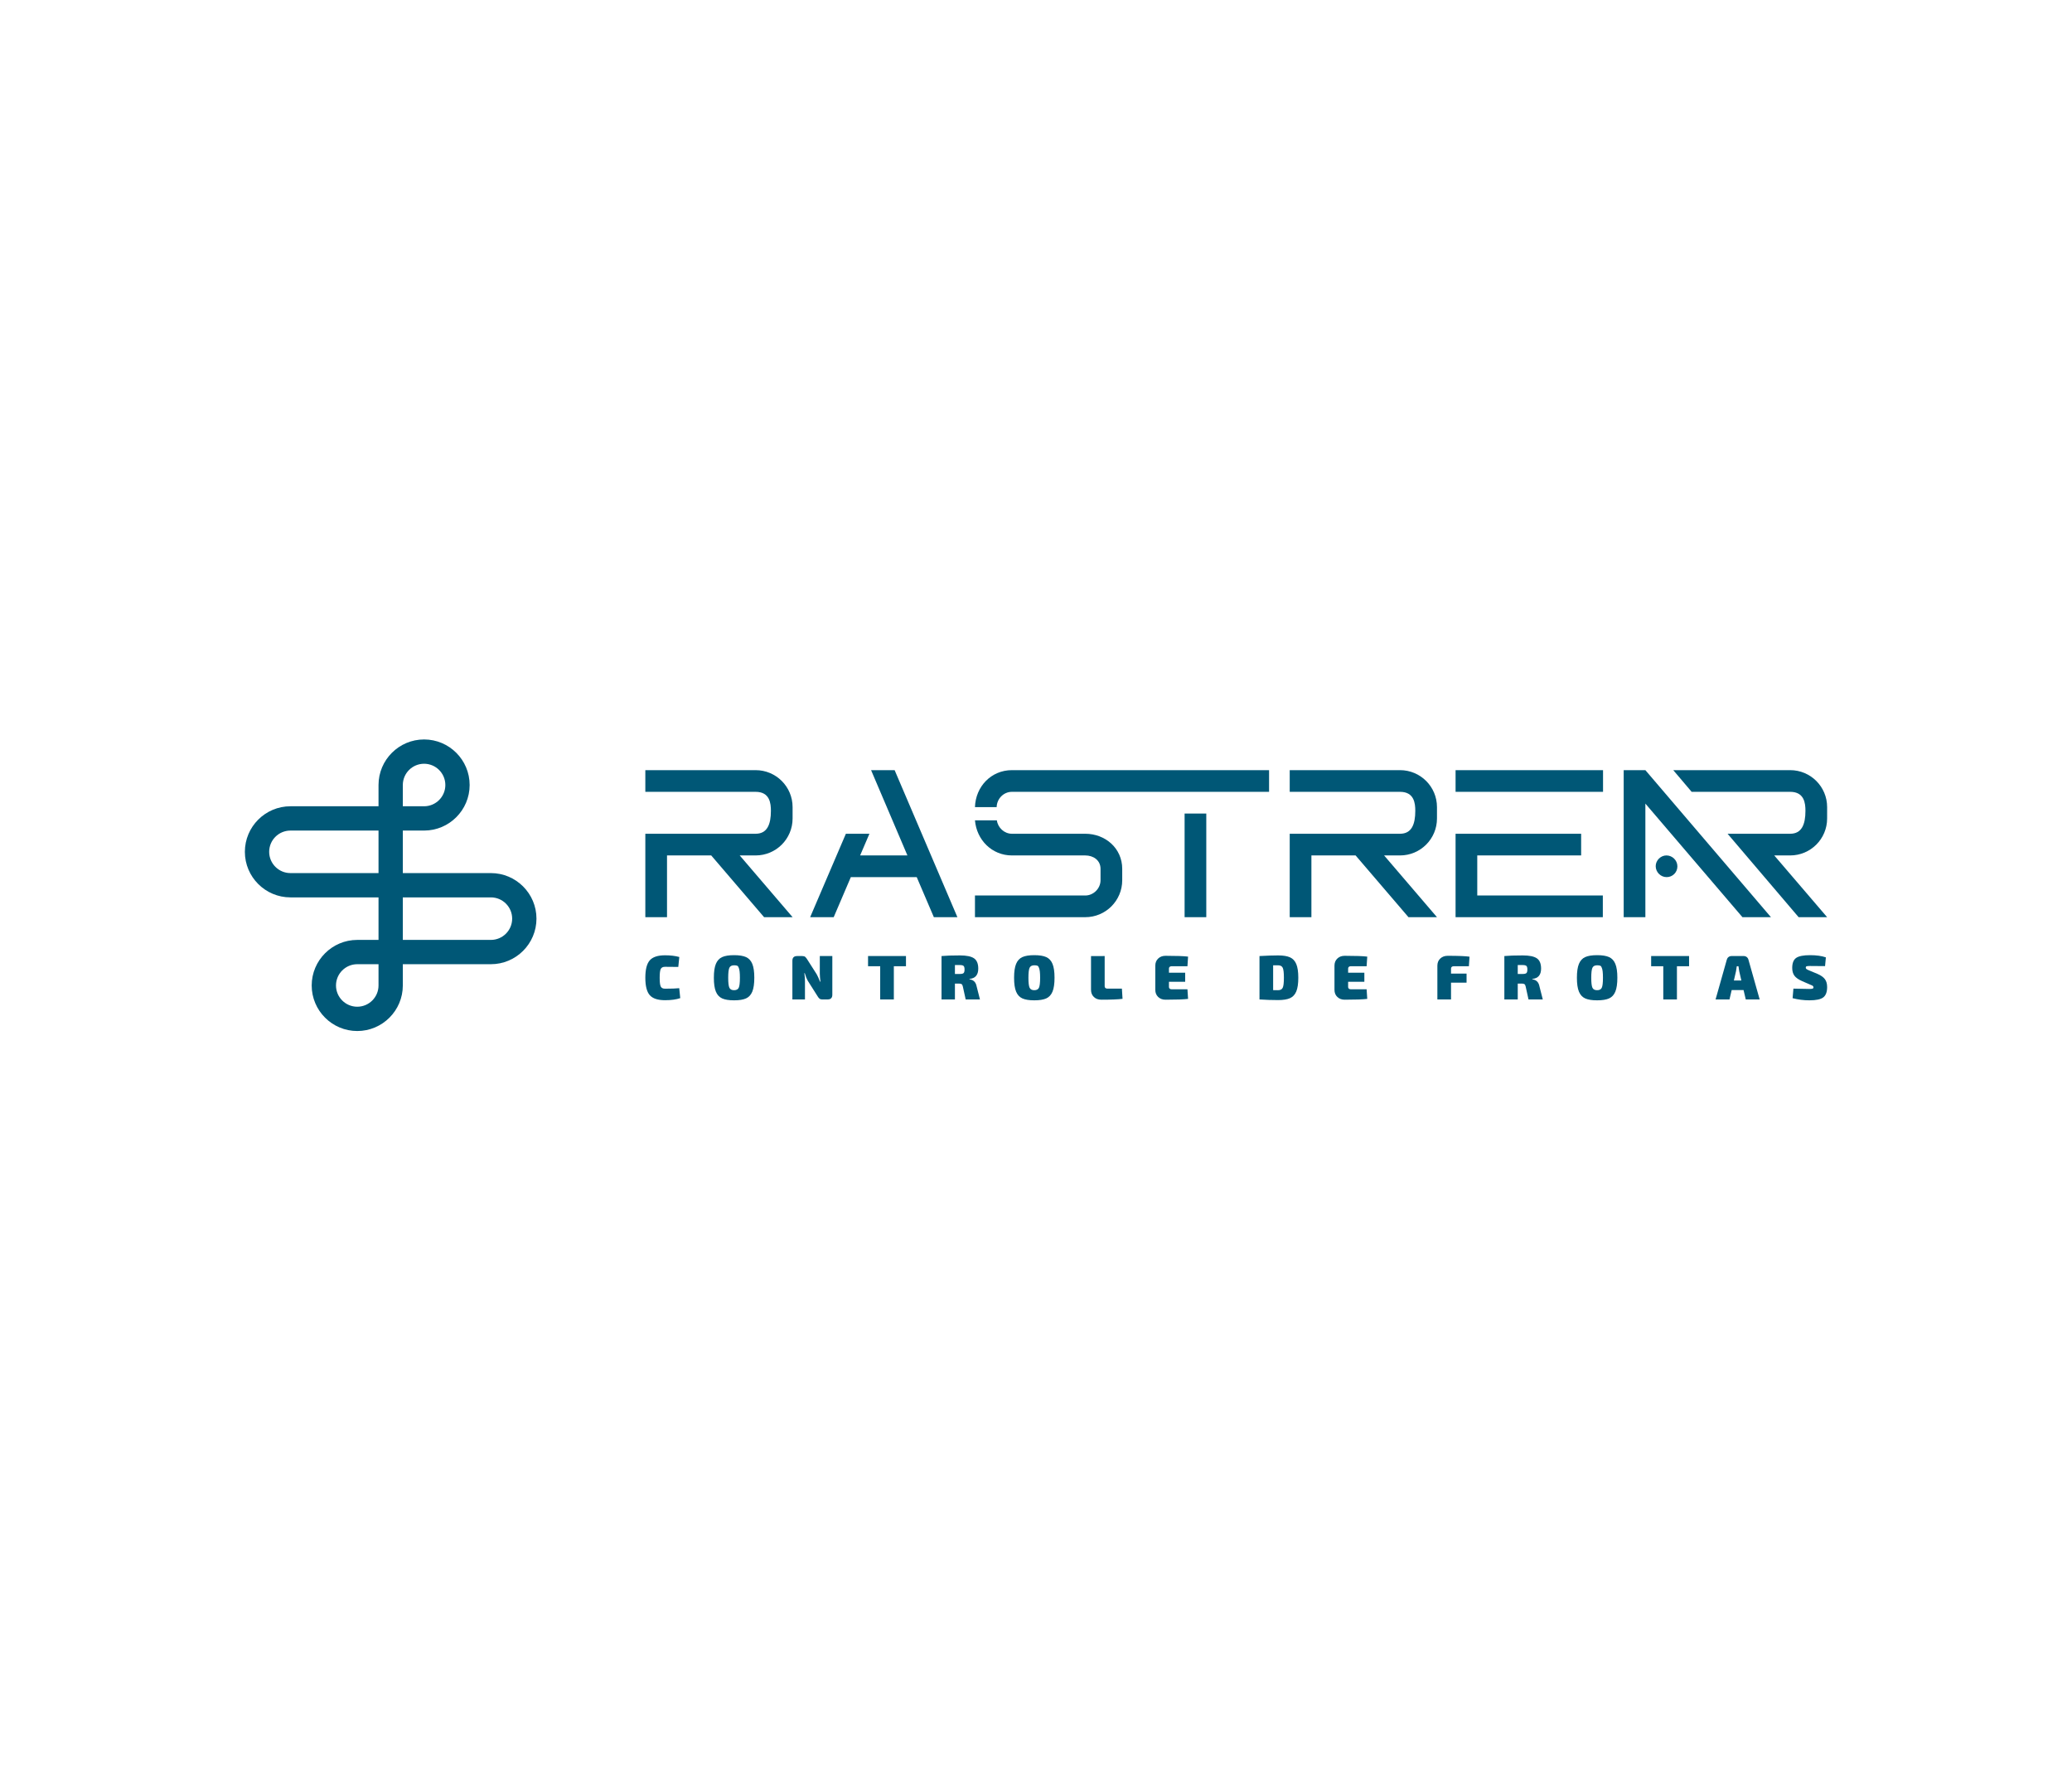
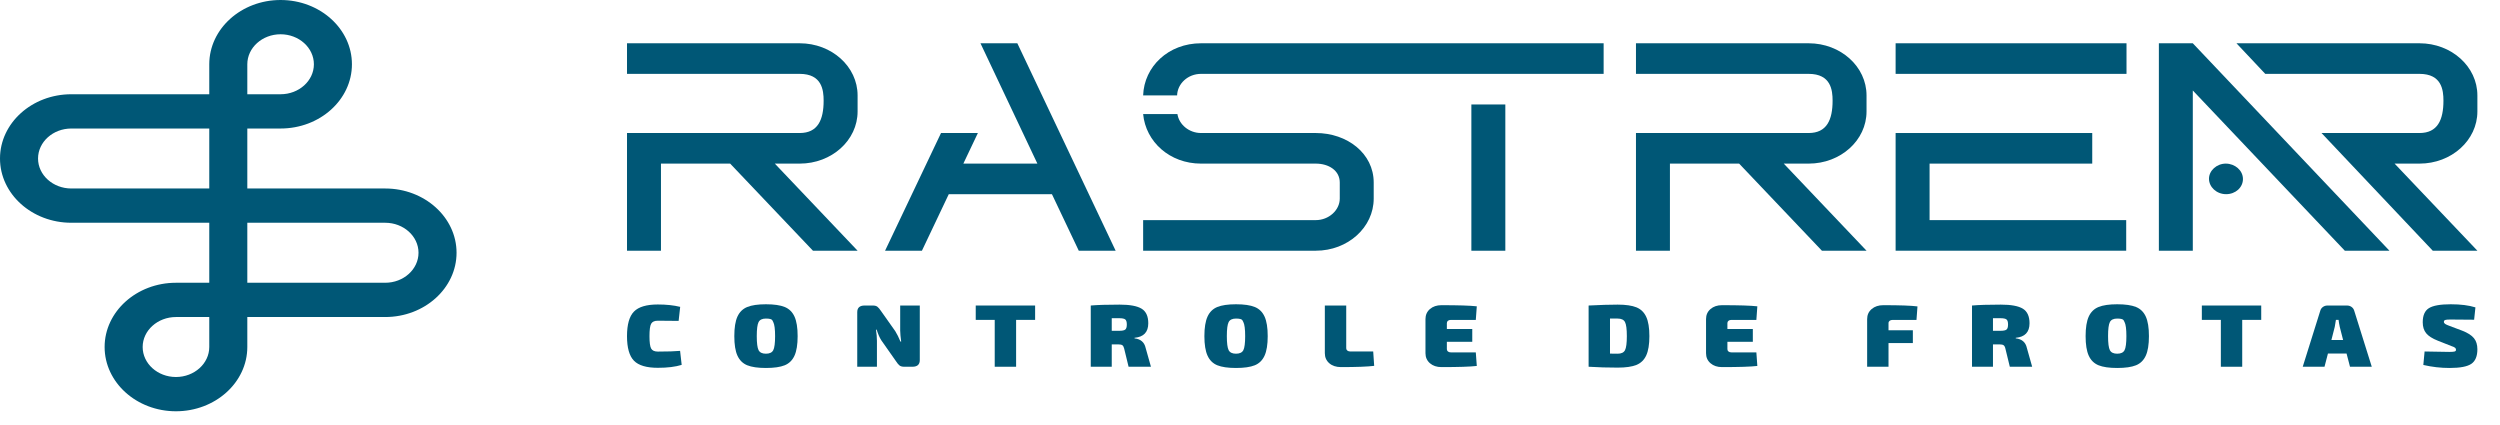
- <svg xmlns="http://www.w3.org/2000/svg" contrastcolor="005776" template="Contrast" presentation="2.5" layouttype="undefined" specialfontid="undefined" id1="807" id2="220" companyname="Rastrear" companytagline="Controle de Frotas" version="1.1" viewBox="0 0 550 470" class="svg-drawing">
-   <g fill="currentColor" fill-rule="none" stroke="none" stroke-width="1" stroke-linecap="butt" stroke-linejoin="miter" stroke-miterlimit="10" stroke-dasharray="" stroke-dashoffset="0" font-family="none" font-weight="none" font-size="none" text-anchor="none" style="mix-blend-mode: normal; fill: rgb(0, 87, 118);">
-     <g data-paper-data="{&quot;isGlobalGroup&quot;:true,&quot;bounds&quot;:{&quot;x&quot;:65.00000000000001,&quot;y&quot;:196.29927113231054,&quot;width&quot;:420,&quot;height&quot;:77.40145773537893}}" style="fill: rgb(0, 87, 118);">
-       <g data-paper-data="{&quot;isSecondaryText&quot;:true}" fill-rule="nonzero" style="fill: rgb(0, 87, 118);">
-         <path d="M180.3,262.331l0.267,2.638c-1.069,0.367 -2.415,0.551 -4.041,0.551c-1.915,0 -3.264,-0.445 -4.049,-1.336c-0.785,-0.89 -1.177,-2.432 -1.177,-4.625c0,-2.193 0.392,-3.735 1.177,-4.625c0.785,-0.89 2.134,-1.336 4.049,-1.336c1.436,0 2.699,0.15 3.79,0.451l-0.267,2.638c-1.558,-0.022 -2.733,-0.033 -3.523,-0.033c-0.568,0 -0.946,0.192 -1.135,0.576c-0.189,0.384 -0.284,1.16 -0.284,2.329c0,1.169 0.095,1.945 0.284,2.329c0.189,0.384 0.568,0.576 1.135,0.576c1.659,0 2.916,-0.045 3.773,-0.134z" data-paper-data="{&quot;glyphName&quot;:&quot;C&quot;,&quot;glyphIndex&quot;:0,&quot;firstGlyphOfWord&quot;:true,&quot;word&quot;:1}" style="fill: rgb(0, 87, 118);" />
-         <path d="M194.85,253.565c1.369,0 2.429,0.17 3.181,0.509c0.751,0.34 1.305,0.941 1.661,1.803c0.356,0.863 0.534,2.09 0.534,3.682c0,1.592 -0.178,2.819 -0.534,3.682c-0.356,0.863 -0.91,1.464 -1.661,1.803c-0.751,0.34 -1.812,0.509 -3.181,0.509c-1.358,0 -2.413,-0.17 -3.164,-0.509c-0.751,-0.34 -1.305,-0.941 -1.661,-1.803c-0.356,-0.863 -0.534,-2.09 -0.534,-3.682c0,-1.592 0.178,-2.819 0.534,-3.682c0.356,-0.863 0.91,-1.464 1.661,-1.803c0.751,-0.34 1.806,-0.509 3.164,-0.509zM196.094,256.913c0,0 -0.051,-0.11 -0.154,-0.33c-0.103,-0.22 -0.466,-0.33 -1.089,-0.33c-0.623,0 -1.038,0.22 -1.244,0.66c-0.206,0.44 -0.309,1.322 -0.309,2.646c0,1.325 0.103,2.207 0.309,2.646c0.206,0.44 0.621,0.66 1.244,0.66c0.623,0 1.038,-0.22 1.244,-0.66c0.206,-0.44 0.309,-1.322 0.309,-2.646c0,-1.325 -0.103,-2.207 -0.309,-2.646z" data-paper-data="{&quot;glyphName&quot;:&quot;O&quot;,&quot;glyphIndex&quot;:1,&quot;word&quot;:1}" style="fill: rgb(0, 87, 118);" />
-         <path d="M220.936,253.799v10.269c0,0.835 -0.417,1.252 -1.252,1.252h-1.386c-0.345,0 -0.609,-0.078 -0.793,-0.234c-0.184,-0.156 -0.387,-0.429 -0.609,-0.818l-2.505,-3.957c-0.278,-0.501 -0.534,-1.158 -0.768,-1.97h-0.117c0.111,0.779 0.167,1.48 0.167,2.104v4.875h-3.339v-10.269c0,-0.835 0.417,-1.252 1.252,-1.252h1.386c0.345,0 0.607,0.078 0.785,0.234c0.178,0.156 0.384,0.429 0.618,0.818l2.404,3.773c0.301,0.534 0.596,1.191 0.885,1.97h0.117c-0.1,-0.824 -0.156,-1.519 -0.167,-2.087v-4.708z" data-paper-data="{&quot;glyphName&quot;:&quot;N&quot;,&quot;glyphIndex&quot;:2,&quot;word&quot;:1}" style="fill: rgb(0, 87, 118);" />
-         <path d="M240.486,256.504h-3.222v8.816h-3.623v-8.816h-3.222v-2.705h10.068z" data-paper-data="{&quot;glyphName&quot;:&quot;T&quot;,&quot;glyphIndex&quot;:3,&quot;word&quot;:1}" style="fill: rgb(0, 87, 118);" />
-         <path d="M260.124,265.319h-3.79l-0.751,-3.423c-0.067,-0.312 -0.17,-0.52 -0.309,-0.626c-0.139,-0.106 -0.365,-0.159 -0.676,-0.159h-1.119v4.208h-3.556v-11.521c1.135,-0.111 2.766,-0.167 4.892,-0.167c1.736,0 2.98,0.256 3.732,0.768c0.751,0.512 1.127,1.425 1.127,2.738c0,1.67 -0.779,2.582 -2.338,2.738v0.1c1.046,0.134 1.675,0.735 1.887,1.803zM253.479,258.557h1.252c0.523,0 0.871,-0.078 1.044,-0.234c0.173,-0.156 0.259,-0.473 0.259,-0.952c0,-0.479 -0.086,-0.796 -0.259,-0.952c-0.173,-0.156 -0.52,-0.234 -1.044,-0.234h-1.252z" data-paper-data="{&quot;glyphName&quot;:&quot;R&quot;,&quot;glyphIndex&quot;:4,&quot;word&quot;:1}" style="fill: rgb(0, 87, 118);" />
-         <path d="M274.542,253.565c1.369,0 2.429,0.17 3.181,0.509c0.751,0.34 1.305,0.941 1.661,1.803c0.356,0.863 0.534,2.09 0.534,3.682c0,1.592 -0.178,2.819 -0.534,3.682c-0.356,0.863 -0.91,1.464 -1.661,1.803c-0.751,0.34 -1.812,0.509 -3.181,0.509c-1.358,0 -2.413,-0.17 -3.164,-0.509c-0.751,-0.34 -1.305,-0.941 -1.661,-1.803c-0.356,-0.863 -0.534,-2.09 -0.534,-3.682c0,-1.592 0.178,-2.819 0.534,-3.682c0.356,-0.863 0.91,-1.464 1.661,-1.803c0.751,-0.34 1.806,-0.509 3.164,-0.509zM275.786,256.913c0,0 -0.051,-0.11 -0.154,-0.33c-0.103,-0.22 -0.466,-0.33 -1.089,-0.33c-0.623,0 -1.038,0.22 -1.244,0.66c-0.206,0.44 -0.309,1.322 -0.309,2.646c0,1.325 0.103,2.207 0.309,2.646c0.206,0.44 0.621,0.66 1.244,0.66c0.623,0 1.038,-0.22 1.244,-0.66c0.206,-0.44 0.309,-1.322 0.309,-2.646c0,-1.325 -0.103,-2.207 -0.309,-2.646z" data-paper-data="{&quot;glyphName&quot;:&quot;O&quot;,&quot;glyphIndex&quot;:5,&quot;word&quot;:1}" style="fill: rgb(0, 87, 118);" />
-         <path d="M293.228,253.799v8.048c0,0.178 0.064,0.323 0.192,0.434c0.128,0.111 0.298,0.167 0.509,0.167h3.874l0.167,2.705c-1.147,0.156 -3.022,0.234 -5.627,0.234c-0.824,0 -1.486,-0.242 -1.987,-0.726c-0.501,-0.484 -0.751,-1.116 -0.751,-1.895v-8.966z" data-paper-data="{&quot;glyphName&quot;:&quot;L&quot;,&quot;glyphIndex&quot;:6,&quot;word&quot;:1}" style="fill: rgb(0, 87, 118);" />
-         <path d="M315.2,262.615l0.167,2.555c-1.113,0.145 -3.111,0.217 -5.994,0.217c-0.79,0 -1.439,-0.242 -1.945,-0.726c-0.506,-0.484 -0.76,-1.116 -0.76,-1.895v-6.412c0,-0.779 0.253,-1.411 0.76,-1.895c0.506,-0.484 1.155,-0.726 1.945,-0.726c2.883,0 4.881,0.072 5.994,0.217l-0.167,2.555h-4.224c-0.211,0 -0.378,0.056 -0.501,0.167c-0.122,0.111 -0.184,0.256 -0.184,0.434v1.119h4.308v2.404h-4.308v1.386c0,0.178 0.061,0.323 0.184,0.434c0.122,0.111 0.289,0.167 0.501,0.167z" data-paper-data="{&quot;glyphName&quot;:&quot;E&quot;,&quot;glyphIndex&quot;:7,&quot;lastGlyphOfWord&quot;:true,&quot;word&quot;:1}" style="fill: rgb(0, 87, 118);" />
-         <path d="M334.324,265.319v-11.521c1.959,-0.111 3.601,-0.167 4.926,-0.167c1.369,0 2.429,0.17 3.181,0.509c0.751,0.34 1.305,0.935 1.661,1.787c0.356,0.852 0.534,2.062 0.534,3.632c0,1.569 -0.178,2.78 -0.534,3.632c-0.356,0.852 -0.91,1.447 -1.661,1.787c-0.751,0.34 -1.812,0.509 -3.181,0.509c-1.67,0 -3.312,-0.056 -4.926,-0.167zM337.947,262.848l1.302,0.017c0.623,0 1.038,-0.22 1.244,-0.66c0.206,-0.44 0.309,-1.322 0.309,-2.646c0,-1.325 -0.103,-2.207 -0.309,-2.646c-0.206,-0.44 -0.621,-0.66 -1.244,-0.66h-1.302z" data-paper-data="{&quot;glyphName&quot;:&quot;D&quot;,&quot;glyphIndex&quot;:8,&quot;firstGlyphOfWord&quot;:true,&quot;word&quot;:2}" style="fill: rgb(0, 87, 118);" />
-         <path d="M362.761,262.615l0.167,2.555c-1.113,0.145 -3.111,0.217 -5.994,0.217c-0.79,0 -1.439,-0.242 -1.945,-0.726c-0.506,-0.484 -0.76,-1.116 -0.76,-1.895v-6.412c0,-0.779 0.253,-1.411 0.76,-1.895c0.506,-0.484 1.155,-0.726 1.945,-0.726c2.883,0 4.881,0.072 5.994,0.217l-0.167,2.555h-4.224c-0.211,0 -0.378,0.056 -0.501,0.167c-0.122,0.111 -0.184,0.256 -0.184,0.434v1.119h4.308v2.404h-4.308v1.386c0,0.178 0.061,0.323 0.184,0.434c0.122,0.111 0.289,0.167 0.501,0.167z" data-paper-data="{&quot;glyphName&quot;:&quot;E&quot;,&quot;glyphIndex&quot;:9,&quot;lastGlyphOfWord&quot;:true,&quot;word&quot;:2}" style="fill: rgb(0, 87, 118);" />
-         <path d="M389.908,256.504h-4.024c-0.223,0 -0.398,0.056 -0.526,0.167c-0.128,0.111 -0.192,0.256 -0.192,0.434v1.352h4.124v2.404h-4.124v4.458h-3.623v-8.966c0,-0.779 0.256,-1.411 0.768,-1.895c0.512,-0.484 1.169,-0.726 1.97,-0.726c2.805,0 4.736,0.078 5.794,0.234z" data-paper-data="{&quot;glyphName&quot;:&quot;F&quot;,&quot;glyphIndex&quot;:10,&quot;firstGlyphOfWord&quot;:true,&quot;word&quot;:3}" style="fill: rgb(0, 87, 118);" />
-         <path d="M409.523,265.319h-3.79l-0.751,-3.423c-0.067,-0.312 -0.17,-0.52 -0.309,-0.626c-0.139,-0.106 -0.365,-0.159 -0.676,-0.159h-1.119v4.208h-3.556v-11.521c1.135,-0.111 2.766,-0.167 4.892,-0.167c1.736,0 2.98,0.256 3.732,0.768c0.751,0.512 1.127,1.425 1.127,2.738c0,1.67 -0.779,2.582 -2.338,2.738v0.1c1.046,0.134 1.675,0.735 1.887,1.803zM402.877,258.557h1.252c0.523,0 0.871,-0.078 1.044,-0.234c0.173,-0.156 0.259,-0.473 0.259,-0.952c0,-0.479 -0.086,-0.796 -0.259,-0.952c-0.173,-0.156 -0.52,-0.234 -1.044,-0.234h-1.252z" data-paper-data="{&quot;glyphName&quot;:&quot;R&quot;,&quot;glyphIndex&quot;:11,&quot;word&quot;:3}" style="fill: rgb(0, 87, 118);" />
-         <path d="M423.941,253.565c1.369,0 2.429,0.17 3.181,0.509c0.751,0.34 1.305,0.941 1.661,1.803c0.356,0.863 0.534,2.09 0.534,3.682c0,1.592 -0.178,2.819 -0.534,3.682c-0.356,0.863 -0.91,1.464 -1.661,1.803c-0.751,0.34 -1.812,0.509 -3.181,0.509c-1.358,0 -2.413,-0.17 -3.164,-0.509c-0.751,-0.34 -1.305,-0.941 -1.661,-1.803c-0.356,-0.863 -0.534,-2.09 -0.534,-3.682c0,-1.592 0.178,-2.819 0.534,-3.682c0.356,-0.863 0.91,-1.464 1.661,-1.803c0.751,-0.34 1.806,-0.509 3.164,-0.509zM425.185,256.913c0,0 -0.051,-0.11 -0.154,-0.33c-0.103,-0.22 -0.466,-0.33 -1.089,-0.33c-0.623,0 -1.038,0.22 -1.244,0.66c-0.206,0.44 -0.309,1.322 -0.309,2.646c0,1.325 0.103,2.207 0.309,2.646c0.206,0.44 0.621,0.66 1.244,0.66c0.623,0 1.038,-0.22 1.244,-0.66c0.206,-0.44 0.309,-1.322 0.309,-2.646c0,-1.325 -0.103,-2.207 -0.309,-2.646z" data-paper-data="{&quot;glyphName&quot;:&quot;O&quot;,&quot;glyphIndex&quot;:12,&quot;word&quot;:3}" style="fill: rgb(0, 87, 118);" />
-         <path d="M448.354,256.504h-3.222v8.816h-3.623v-8.816h-3.222v-2.705h10.068z" data-paper-data="{&quot;glyphName&quot;:&quot;T&quot;,&quot;glyphIndex&quot;:13,&quot;word&quot;:3}" style="fill: rgb(0, 87, 118);" />
-         <path d="M462.819,262.832h-3.156l-0.584,2.488h-3.69l2.989,-10.586c0.078,-0.278 0.228,-0.504 0.451,-0.676c0.223,-0.173 0.479,-0.259 0.768,-0.259h3.289c0.289,0 0.545,0.086 0.768,0.259c0.223,0.173 0.373,0.398 0.451,0.676l2.989,10.586h-3.69zM462.234,260.294l-0.568,-2.471c-0.1,-0.523 -0.167,-0.963 -0.2,-1.319h-0.451c-0.067,0.523 -0.134,0.963 -0.2,1.319l-0.568,2.471z" data-paper-data="{&quot;glyphName&quot;:&quot;A&quot;,&quot;glyphIndex&quot;:14,&quot;word&quot;:3}" style="fill: rgb(0, 87, 118);" />
-         <path d="M480.592,261.429l-2.287,-1.002c-0.935,-0.412 -1.597,-0.882 -1.987,-1.411c-0.39,-0.529 -0.584,-1.216 -0.584,-2.062c0,-1.291 0.351,-2.179 1.052,-2.663c0.701,-0.484 1.931,-0.726 3.69,-0.726c1.681,0 3.078,0.195 4.191,0.584l-0.217,2.321c-1.336,-0.022 -2.688,-0.033 -4.057,-0.033c-0.423,0 -0.707,0.028 -0.852,0.083c-0.145,0.056 -0.217,0.173 -0.217,0.351c0,0.156 0.07,0.287 0.209,0.392c0.139,0.106 0.404,0.237 0.793,0.392l2.087,0.868c0.946,0.412 1.614,0.885 2.004,1.419c0.39,0.534 0.584,1.23 0.584,2.087c0,1.302 -0.34,2.215 -1.018,2.738c-0.679,0.523 -1.909,0.785 -3.69,0.785c-1.503,0 -2.989,-0.189 -4.458,-0.568l0.217,-2.538c2.204,0.056 3.601,0.083 4.191,0.083c0.456,0 0.76,-0.028 0.91,-0.083c0.15,-0.056 0.225,-0.161 0.225,-0.317c0,-0.156 -0.053,-0.284 -0.159,-0.384c-0.106,-0.1 -0.314,-0.206 -0.626,-0.317z" data-paper-data="{&quot;glyphName&quot;:&quot;S&quot;,&quot;glyphIndex&quot;:15,&quot;lastGlyphOfWord&quot;:true,&quot;word&quot;:3}" style="fill: rgb(0, 87, 118);" />
-       </g>
-       <g data-paper-data="{&quot;isPrimaryText&quot;:true}" fill-rule="nonzero" style="fill: rgb(0, 87, 118);">
-         <path d="M171.3,243.481h5.756v-16.392h11.732l14.035,16.392h7.566l-14.035,-16.392h4.221c5.428,0 9.813,-4.386 9.813,-9.813v-3.015c0,-5.428 -4.386,-9.813 -9.813,-9.813h-29.276v5.756h29.276c3.783,0 4.057,3.07 4.057,5.044c0,3.618 -0.987,6.085 -4.057,6.085h-29.276z" data-paper-data="{&quot;glyphName&quot;:&quot;R&quot;,&quot;glyphIndex&quot;:0,&quot;firstGlyphOfWord&quot;:true,&quot;word&quot;:1}" style="fill: rgb(0, 87, 118);" />
-         <path d="M225.849,232.845h17.489l4.55,10.636h6.25l-16.666,-39.034h-6.25l9.649,22.642h-12.555l2.467,-5.756h-6.25l-9.484,22.149h6.25z" data-paper-data="{&quot;glyphName&quot;:&quot;A&quot;,&quot;glyphIndex&quot;:1,&quot;word&quot;:1}" style="fill: rgb(0, 87, 118);" />
-         <path d="M292.131,233.668c0,2.193 -1.864,4.057 -4.057,4.057h-29.276v5.756h29.276c5.428,0 9.813,-4.386 9.813,-9.813v-3.015c0,-5.482 -4.496,-9.32 -9.813,-9.32h-19.462c-2.028,0 -3.728,-1.59 -4.002,-3.564h-5.811c0.439,5.208 4.496,9.32 9.813,9.32h19.462c2.138,0 4.057,1.261 4.057,3.564zM268.612,204.447c-5.537,0 -9.649,4.386 -9.813,9.813h5.756c0.055,-2.193 1.809,-4.057 4.057,-4.057h68.255v-5.756zM320.201,243.481v-27.521h-5.756v27.521z" data-paper-data="{&quot;glyphName&quot;:&quot;&quot;,&quot;glyphIndex&quot;:2,&quot;word&quot;:1}" style="fill: rgb(0, 87, 118);" />
-         <path d="M342.349,243.481h5.756v-16.392h11.732l14.035,16.392h7.566l-14.035,-16.392h4.221c5.428,0 9.813,-4.386 9.813,-9.813v-3.015c0,-5.428 -4.386,-9.813 -9.813,-9.813h-29.276v5.756h29.276c3.783,0 4.057,3.07 4.057,5.044c0,3.618 -0.987,6.085 -4.057,6.085h-29.276z" data-paper-data="{&quot;glyphName&quot;:&quot;R&quot;,&quot;glyphIndex&quot;:3,&quot;word&quot;:1}" style="fill: rgb(0, 87, 118);" />
-         <path d="M425.462,237.725h-33.333v-10.636h27.576v-5.756h-33.333v22.149h39.089zM425.517,204.447h-39.144v5.756h39.144z" data-paper-data="{&quot;glyphName&quot;:&quot;E&quot;,&quot;glyphIndex&quot;:4,&quot;word&quot;:1}" style="fill: rgb(0, 87, 118);" />
-         <path d="M485,214.26c0,-5.428 -4.386,-9.813 -9.813,-9.813h-31.03l4.879,5.756h26.151c3.783,0 4.057,3.07 4.057,5.044c0,3.618 -0.987,6.085 -4.057,6.085h-16.612l18.859,22.149h7.566l-14.035,-16.392h4.221c5.428,0 9.813,-4.386 9.813,-9.813zM436.755,243.481v-30.153c8.607,10.033 17.16,20.12 25.767,30.153h7.566l-33.333,-39.034h-5.756v39.034zM442.402,232.845c1.59,0 2.851,-1.261 2.851,-2.851c0,-1.645 -1.371,-2.906 -2.906,-2.906c-1.535,0 -2.851,1.316 -2.851,2.851c0,1.535 1.261,2.906 2.906,2.906z" data-paper-data="{&quot;glyphName&quot;:&quot;&quot;,&quot;glyphIndex&quot;:5,&quot;lastGlyphOfWord&quot;:true,&quot;word&quot;:1}" style="fill: rgb(0, 87, 118);" />
-       </g>
-       <g data-paper-data="{&quot;fillRule&quot;:&quot;evenodd&quot;,&quot;fillRuleOriginal&quot;:&quot;evenodd&quot;,&quot;isIcon&quot;:true,&quot;iconStyle&quot;:&quot;standalone&quot;,&quot;selectedEffects&quot;:{&quot;container&quot;:&quot;&quot;,&quot;transformation&quot;:&quot;&quot;,&quot;pattern&quot;:&quot;&quot;},&quot;bounds&quot;:{&quot;x&quot;:65.00000000000001,&quot;y&quot;:196.29927113231054,&quot;width&quot;:77.40145773537888,&quot;height&quot;:77.40145773537893},&quot;iconType&quot;:&quot;icon&quot;,&quot;rawIconId&quot;:&quot;1574636&quot;,&quot;isDetailed&quot;:false,&quot;suitableAsStandaloneIcon&quot;:true}" fill-rule="evenodd" style="fill: rgb(0, 87, 118);">
-         <path d="M82.738,261.607c0,6.668 5.423,12.094 12.091,12.094c6.671,0 12.097,-5.426 12.097,-12.094v-5.644h23.382c6.668,0 12.094,-5.427 12.094,-12.094c0,-6.671 -5.426,-12.094 -12.094,-12.094h-23.382v-11.288h5.644c6.667,0 12.094,-5.423 12.094,-12.094c0,-6.671 -5.427,-12.094 -12.094,-12.094c-6.671,0 -12.094,5.43 -12.094,12.094v5.644h-23.382c-6.671,0 -12.094,5.423 -12.094,12.094c0,6.671 5.423,12.094 12.094,12.094h23.382v11.288h-5.644c-6.671,0.003 -12.094,5.43 -12.094,12.094zM112.57,214.037h-5.644v-5.644c0,-3.112 2.532,-5.644 5.644,-5.644c3.112,0 5.644,2.532 5.644,5.644c0,3.112 -2.532,5.644 -5.644,5.644zM71.45,226.131c0,-3.112 2.532,-5.644 5.644,-5.644h23.382v11.288h-23.382c-3.112,0 -5.644,-2.532 -5.644,-5.644zM130.307,249.513h-23.382v-11.288h23.382c3.112,0 5.644,2.532 5.644,5.644c0,3.112 -2.532,5.644 -5.644,5.644zM89.188,261.607c0,-3.109 2.532,-5.641 5.644,-5.644h5.644v5.644c0,3.112 -2.532,5.644 -5.647,5.644c-3.112,0 -5.641,-2.532 -5.641,-5.644z" data-paper-data="{&quot;isPathIcon&quot;:true}" style="fill: rgb(0, 87, 118);" />
-       </g>
-     </g>
-   </g>
+ <svg xmlns="http://www.w3.org/2000/svg" width="106" height="18" viewBox="0 0 106 18" fill="none">
+   <path d="M28.836 14.877L28.903 15.471C28.636 15.554 28.299 15.595 27.892 15.595C27.414 15.595 27.076 15.495 26.88 15.295C26.684 15.094 26.585 14.747 26.585 14.253C26.585 13.758 26.684 13.411 26.88 13.211C27.076 13.01 27.414 12.91 27.892 12.91C28.252 12.91 28.568 12.944 28.84 13.011L28.774 13.606C28.384 13.601 28.09 13.598 27.892 13.598C27.75 13.598 27.656 13.641 27.608 13.728C27.561 13.814 27.538 13.989 27.538 14.253C27.538 14.516 27.561 14.691 27.608 14.777C27.656 14.864 27.75 14.907 27.892 14.907C28.307 14.907 28.622 14.897 28.836 14.877Z" fill="#005776" />
+   <path d="M32.475 12.901C32.818 12.901 33.083 12.94 33.271 13.016C33.459 13.093 33.597 13.228 33.686 13.422C33.775 13.617 33.82 13.893 33.82 14.252C33.82 14.61 33.775 14.887 33.686 15.081C33.597 15.276 33.459 15.411 33.271 15.488C33.083 15.564 32.818 15.602 32.475 15.602C32.136 15.602 31.872 15.564 31.684 15.488C31.496 15.411 31.358 15.276 31.268 15.081C31.179 14.887 31.135 14.61 31.135 14.252C31.135 13.893 31.179 13.617 31.268 13.422C31.358 13.228 31.496 13.093 31.684 13.016C31.872 12.94 32.136 12.901 32.475 12.901ZM32.786 13.656C32.786 13.656 32.773 13.631 32.748 13.581C32.722 13.532 32.631 13.507 32.475 13.507C32.319 13.507 32.216 13.556 32.164 13.656C32.113 13.755 32.087 13.953 32.087 14.252C32.087 14.55 32.113 14.749 32.164 14.848C32.216 14.947 32.319 14.997 32.475 14.997C32.631 14.997 32.735 14.947 32.786 14.848C32.838 14.749 32.864 14.55 32.864 14.252C32.864 13.953 32.838 13.755 32.786 13.656Z" fill="#005776" />
+   <path d="M38.999 12.954V15.268C38.999 15.456 38.894 15.55 38.686 15.55H38.339C38.253 15.55 38.187 15.532 38.141 15.497C38.095 15.462 38.044 15.4 37.988 15.313L37.362 14.421C37.292 14.308 37.228 14.16 37.17 13.977H37.141C37.168 14.153 37.182 14.311 37.182 14.451V15.55H36.347V13.236C36.347 13.048 36.452 12.954 36.66 12.954H37.007C37.093 12.954 37.159 12.972 37.203 13.007C37.248 13.042 37.299 13.103 37.358 13.191L37.959 14.041C38.034 14.162 38.108 14.31 38.18 14.485H38.21C38.184 14.3 38.171 14.143 38.168 14.015V12.954L38.999 12.954Z" fill="#005776" />
+   <path d="M43.889 13.563H43.083V15.55H42.176V13.563H41.371V12.954H43.889V13.563Z" fill="#005776" />
+   <path d="M48.8 15.55H47.852L47.664 14.778C47.647 14.708 47.622 14.661 47.587 14.637C47.552 14.614 47.496 14.602 47.418 14.602H47.138V15.55H46.248V12.954C46.532 12.929 46.94 12.916 47.472 12.916C47.906 12.916 48.217 12.974 48.405 13.089C48.593 13.205 48.687 13.411 48.687 13.707C48.687 14.083 48.492 14.288 48.103 14.323V14.346C48.364 14.376 48.522 14.511 48.575 14.752L48.8 15.55ZM47.138 14.026H47.451C47.582 14.026 47.669 14.009 47.712 13.973C47.755 13.938 47.777 13.867 47.777 13.759C47.777 13.651 47.755 13.58 47.712 13.545C47.669 13.51 47.582 13.492 47.451 13.492H47.138V14.026Z" fill="#005776" />
+   <path d="M52.406 12.901C52.749 12.901 53.014 12.94 53.202 13.016C53.39 13.093 53.528 13.228 53.617 13.422C53.706 13.617 53.751 13.893 53.751 14.252C53.751 14.61 53.706 14.887 53.617 15.081C53.528 15.276 53.39 15.411 53.202 15.488C53.014 15.564 52.749 15.602 52.406 15.602C52.067 15.602 51.803 15.564 51.615 15.488C51.427 15.411 51.289 15.276 51.2 15.081C51.111 14.887 51.066 14.61 51.066 14.252C51.066 13.893 51.111 13.617 51.2 13.422C51.289 13.228 51.427 13.093 51.615 13.016C51.803 12.94 52.067 12.901 52.406 12.901ZM52.718 13.656C52.718 13.656 52.705 13.631 52.679 13.581C52.653 13.532 52.562 13.507 52.406 13.507C52.251 13.507 52.147 13.556 52.095 13.656C52.044 13.755 52.018 13.953 52.018 14.252C52.018 14.55 52.044 14.749 52.095 14.848C52.147 14.947 52.251 14.997 52.406 14.997C52.562 14.997 52.666 14.947 52.718 14.848C52.769 14.749 52.795 14.55 52.795 14.252C52.795 13.953 52.769 13.755 52.718 13.656Z" fill="#005776" />
+   <path d="M57.08 12.954V14.767C57.08 14.807 57.096 14.84 57.127 14.865C57.16 14.89 57.202 14.903 57.255 14.903H58.224L58.265 15.512C57.979 15.547 57.51 15.565 56.858 15.565C56.652 15.565 56.486 15.51 56.361 15.401C56.236 15.292 56.173 15.15 56.173 14.974V12.954L57.08 12.954Z" fill="#005776" />
+   <path d="M62.574 14.941L62.616 15.516C62.338 15.549 61.838 15.565 61.117 15.565C60.919 15.565 60.757 15.511 60.63 15.402C60.504 15.292 60.44 15.15 60.44 14.975V13.53C60.44 13.354 60.504 13.212 60.63 13.103C60.757 12.994 60.919 12.94 61.117 12.94C61.838 12.94 62.338 12.956 62.616 12.988L62.574 13.564H61.518C61.465 13.564 61.423 13.576 61.392 13.601C61.362 13.627 61.347 13.659 61.347 13.699V13.951H62.424V14.493H61.347V14.805C61.347 14.845 61.362 14.878 61.392 14.903C61.423 14.928 61.465 14.941 61.518 14.941H62.574Z" fill="#005776" />
+   <path d="M67.357 15.55V12.954C67.847 12.929 68.258 12.916 68.589 12.916C68.932 12.916 69.197 12.955 69.385 13.031C69.573 13.108 69.711 13.242 69.8 13.434C69.889 13.626 69.934 13.898 69.934 14.252C69.934 14.605 69.889 14.878 69.8 15.07C69.711 15.262 69.573 15.396 69.385 15.473C69.197 15.549 68.932 15.587 68.589 15.587C68.172 15.587 67.761 15.575 67.357 15.55ZM68.264 14.993L68.589 14.997C68.745 14.997 68.849 14.947 68.9 14.848C68.952 14.749 68.978 14.55 68.978 14.252C68.978 13.954 68.952 13.755 68.9 13.656C68.849 13.557 68.745 13.507 68.589 13.507H68.264V14.993Z" fill="#005776" />
+   <path d="M74.47 14.941L74.511 15.516C74.233 15.549 73.734 15.565 73.012 15.565C72.815 15.565 72.653 15.511 72.526 15.402C72.399 15.292 72.336 15.15 72.336 14.975V13.53C72.336 13.354 72.399 13.212 72.526 13.103C72.653 12.994 72.815 12.94 73.012 12.94C73.733 12.94 74.233 12.956 74.511 12.988L74.47 13.564H73.413C73.36 13.564 73.319 13.576 73.288 13.601C73.257 13.627 73.242 13.659 73.242 13.699V13.951H74.32V14.493H73.242V14.805C73.242 14.845 73.257 14.878 73.288 14.903C73.319 14.928 73.36 14.941 73.413 14.941H74.47Z" fill="#005776" />
+   <path d="M81.259 13.564H80.253C80.197 13.564 80.153 13.576 80.121 13.601C80.089 13.627 80.073 13.659 80.073 13.699V14.004H81.105V14.546H80.073V15.55H79.167V13.53C79.167 13.354 79.231 13.212 79.359 13.103C79.487 12.994 79.651 12.94 79.852 12.94C80.553 12.94 81.036 12.957 81.301 12.992L81.259 13.564Z" fill="#005776" />
+   <path d="M86.164 15.55H85.216L85.028 14.778C85.012 14.708 84.986 14.661 84.951 14.637C84.916 14.614 84.86 14.602 84.782 14.602H84.502V15.55H83.613V12.954C83.897 12.929 84.305 12.916 84.836 12.916C85.271 12.916 85.582 12.974 85.77 13.089C85.957 13.205 86.052 13.411 86.052 13.707C86.052 14.083 85.857 14.288 85.467 14.323V14.346C85.729 14.376 85.886 14.511 85.939 14.752L86.164 15.55ZM84.502 14.026H84.815C84.946 14.026 85.033 14.009 85.076 13.973C85.12 13.938 85.141 13.867 85.141 13.759C85.141 13.651 85.12 13.58 85.076 13.545C85.033 13.51 84.946 13.492 84.815 13.492H84.502V14.026Z" fill="#005776" />
+   <path d="M89.77 12.901C90.113 12.901 90.378 12.94 90.566 13.016C90.754 13.093 90.892 13.228 90.981 13.422C91.07 13.617 91.115 13.893 91.115 14.252C91.115 14.61 91.07 14.887 90.981 15.081C90.892 15.276 90.754 15.411 90.566 15.488C90.378 15.564 90.113 15.602 89.77 15.602C89.43 15.602 89.167 15.564 88.979 15.488C88.791 15.411 88.652 15.276 88.563 15.081C88.474 14.887 88.43 14.61 88.43 14.252C88.43 13.893 88.474 13.617 88.563 13.422C88.652 13.228 88.791 13.093 88.979 13.016C89.167 12.94 89.43 12.901 89.77 12.901ZM90.081 13.656C90.081 13.656 90.068 13.631 90.043 13.581C90.017 13.532 89.926 13.507 89.77 13.507C89.614 13.507 89.51 13.556 89.459 13.656C89.407 13.755 89.382 13.953 89.382 14.252C89.382 14.55 89.407 14.749 89.459 14.848C89.51 14.947 89.614 14.997 89.77 14.997C89.926 14.997 90.03 14.947 90.081 14.848C90.133 14.749 90.159 14.55 90.159 14.252C90.159 13.953 90.133 13.755 90.081 13.656Z" fill="#005776" />
+   <path d="M95.876 13.563H95.07V15.55H94.164V13.563H93.358V12.954H95.876L95.876 13.563Z" fill="#005776" />
+   <path d="M99.494 14.989H98.705L98.559 15.55H97.636L98.383 13.165C98.403 13.102 98.44 13.051 98.496 13.012C98.552 12.973 98.616 12.954 98.688 12.954H99.511C99.583 12.954 99.647 12.973 99.703 13.012C99.758 13.051 99.796 13.102 99.816 13.165L100.563 15.55H99.64L99.494 14.989ZM99.348 14.417L99.206 13.861C99.181 13.743 99.164 13.644 99.156 13.563H99.043C99.026 13.681 99.01 13.78 98.993 13.861L98.851 14.417H99.348Z" fill="#005776" />
+   <path d="M103.939 14.673L103.367 14.447C103.133 14.355 102.967 14.249 102.87 14.13C102.772 14.01 102.724 13.856 102.724 13.665C102.724 13.374 102.811 13.174 102.987 13.065C103.162 12.956 103.47 12.901 103.91 12.901C104.33 12.901 104.679 12.945 104.958 13.033L104.903 13.556C104.569 13.551 104.231 13.548 103.889 13.548C103.783 13.548 103.712 13.555 103.676 13.567C103.64 13.58 103.621 13.606 103.621 13.646C103.621 13.681 103.639 13.711 103.674 13.735C103.708 13.758 103.775 13.788 103.872 13.823L104.394 14.019C104.631 14.111 104.798 14.218 104.895 14.338C104.993 14.459 105.041 14.615 105.041 14.809C105.041 15.102 104.956 15.308 104.787 15.425C104.617 15.543 104.309 15.602 103.864 15.602C103.488 15.602 103.116 15.56 102.749 15.474L102.803 14.903C103.354 14.915 103.704 14.921 103.851 14.921C103.965 14.921 104.041 14.915 104.079 14.903C104.116 14.89 104.135 14.866 104.135 14.831C104.135 14.796 104.122 14.767 104.095 14.745C104.069 14.722 104.017 14.698 103.939 14.673Z" fill="#005776" />
+   <path d="M26.585 10.63H28.025V6.937H30.959L34.469 10.63H36.362L32.852 6.937H33.907C35.265 6.937 36.362 5.948 36.362 4.726V4.046C36.362 2.824 35.265 1.835 33.907 1.835H26.585V3.132H33.907C34.853 3.132 34.922 3.824 34.922 4.269C34.922 5.084 34.675 5.64 33.907 5.64H26.585V10.63Z" fill="#005776" />
+   <path d="M40.228 8.233H44.602L45.74 10.63H47.303L43.135 1.835H41.572L43.985 6.937H40.846L41.462 5.64H39.899L37.527 10.63H39.09L40.228 8.233Z" fill="#005776" />
+   <path d="M56.806 8.419C56.806 8.913 56.34 9.333 55.791 9.333H48.469V10.63H55.791C57.148 10.63 58.245 9.641 58.245 8.419V7.739C58.245 6.504 57.121 5.64 55.791 5.64H50.924C50.416 5.64 49.991 5.281 49.923 4.837H48.469C48.579 6.01 49.594 6.937 50.924 6.937H55.791C56.326 6.937 56.806 7.221 56.806 7.739V8.419ZM50.924 1.835C49.539 1.835 48.51 2.824 48.469 4.046H49.909C49.923 3.552 50.361 3.132 50.924 3.132H67.994V1.835H50.924ZM63.826 10.63V4.429H62.386V10.63H63.826Z" fill="#005776" />
+   <path d="M69.365 10.63H70.805V6.937H73.739L77.249 10.63H79.141L75.631 6.937H76.687C78.044 6.937 79.141 5.948 79.141 4.726V4.046C79.141 2.824 78.044 1.835 76.687 1.835H69.365V3.132H76.687C77.633 3.132 77.702 3.824 77.702 4.269C77.702 5.084 77.455 5.64 76.687 5.64H69.365V10.63Z" fill="#005776" />
+   <path d="M90.151 9.333H81.814V6.937H88.711V5.64H80.374V10.63H90.151V9.333ZM90.164 1.835H80.374V3.132H90.164V1.835Z" fill="#005776" />
+   <path d="M105.041 4.046C105.041 2.824 103.944 1.835 102.587 1.835H94.826L96.047 3.132H102.587C103.533 3.132 103.602 3.824 103.602 4.269C103.602 5.084 103.355 5.64 102.587 5.64H98.432L103.149 10.63H105.041L101.531 6.937H102.587C103.944 6.937 105.041 5.948 105.041 4.726V4.046ZM92.975 10.63V3.836C95.128 6.097 97.267 8.369 99.42 10.63H101.312L92.975 1.835H91.536V10.63H92.975ZM94.388 8.233C94.785 8.233 95.101 7.949 95.101 7.591C95.101 7.221 94.758 6.937 94.374 6.937C93.99 6.937 93.661 7.233 93.661 7.579C93.661 7.925 93.976 8.233 94.388 8.233Z" fill="#005776" />
+   <path fill-rule="evenodd" clip-rule="evenodd" d="M4.436 14.713C4.436 16.215 5.792 17.438 7.46 17.438C9.129 17.438 10.486 16.215 10.486 14.713V13.442H16.333C18.001 13.442 19.358 12.219 19.358 10.717C19.358 9.214 18.001 7.992 16.333 7.992H10.486V5.449H11.897C13.565 5.449 14.922 4.228 14.922 2.725C14.922 1.222 13.565 0 11.897 0C10.229 0 8.873 1.223 8.873 2.725V3.996H3.025C1.356 3.996 0 5.218 0 6.721C0 8.224 1.356 9.445 3.025 9.445H8.873V11.989H7.461C5.792 11.989 4.436 13.212 4.436 14.713ZM11.897 3.996H10.486V2.725C10.486 2.024 11.119 1.453 11.897 1.453C12.675 1.453 13.309 2.024 13.309 2.725C13.309 3.426 12.675 3.996 11.897 3.996ZM1.613 6.721C1.613 6.02 2.247 5.449 3.025 5.449H8.873V7.992H3.025C2.247 7.992 1.613 7.422 1.613 6.721ZM16.333 11.989H10.486V9.445H16.333C17.111 9.445 17.745 10.016 17.745 10.717C17.745 11.418 17.111 11.989 16.333 11.989ZM6.049 14.713C6.049 14.013 6.683 13.443 7.461 13.442H8.873V14.713C8.873 15.414 8.239 15.985 7.46 15.985C6.682 15.985 6.049 15.414 6.049 14.713Z" fill="#005776" />
</svg>
